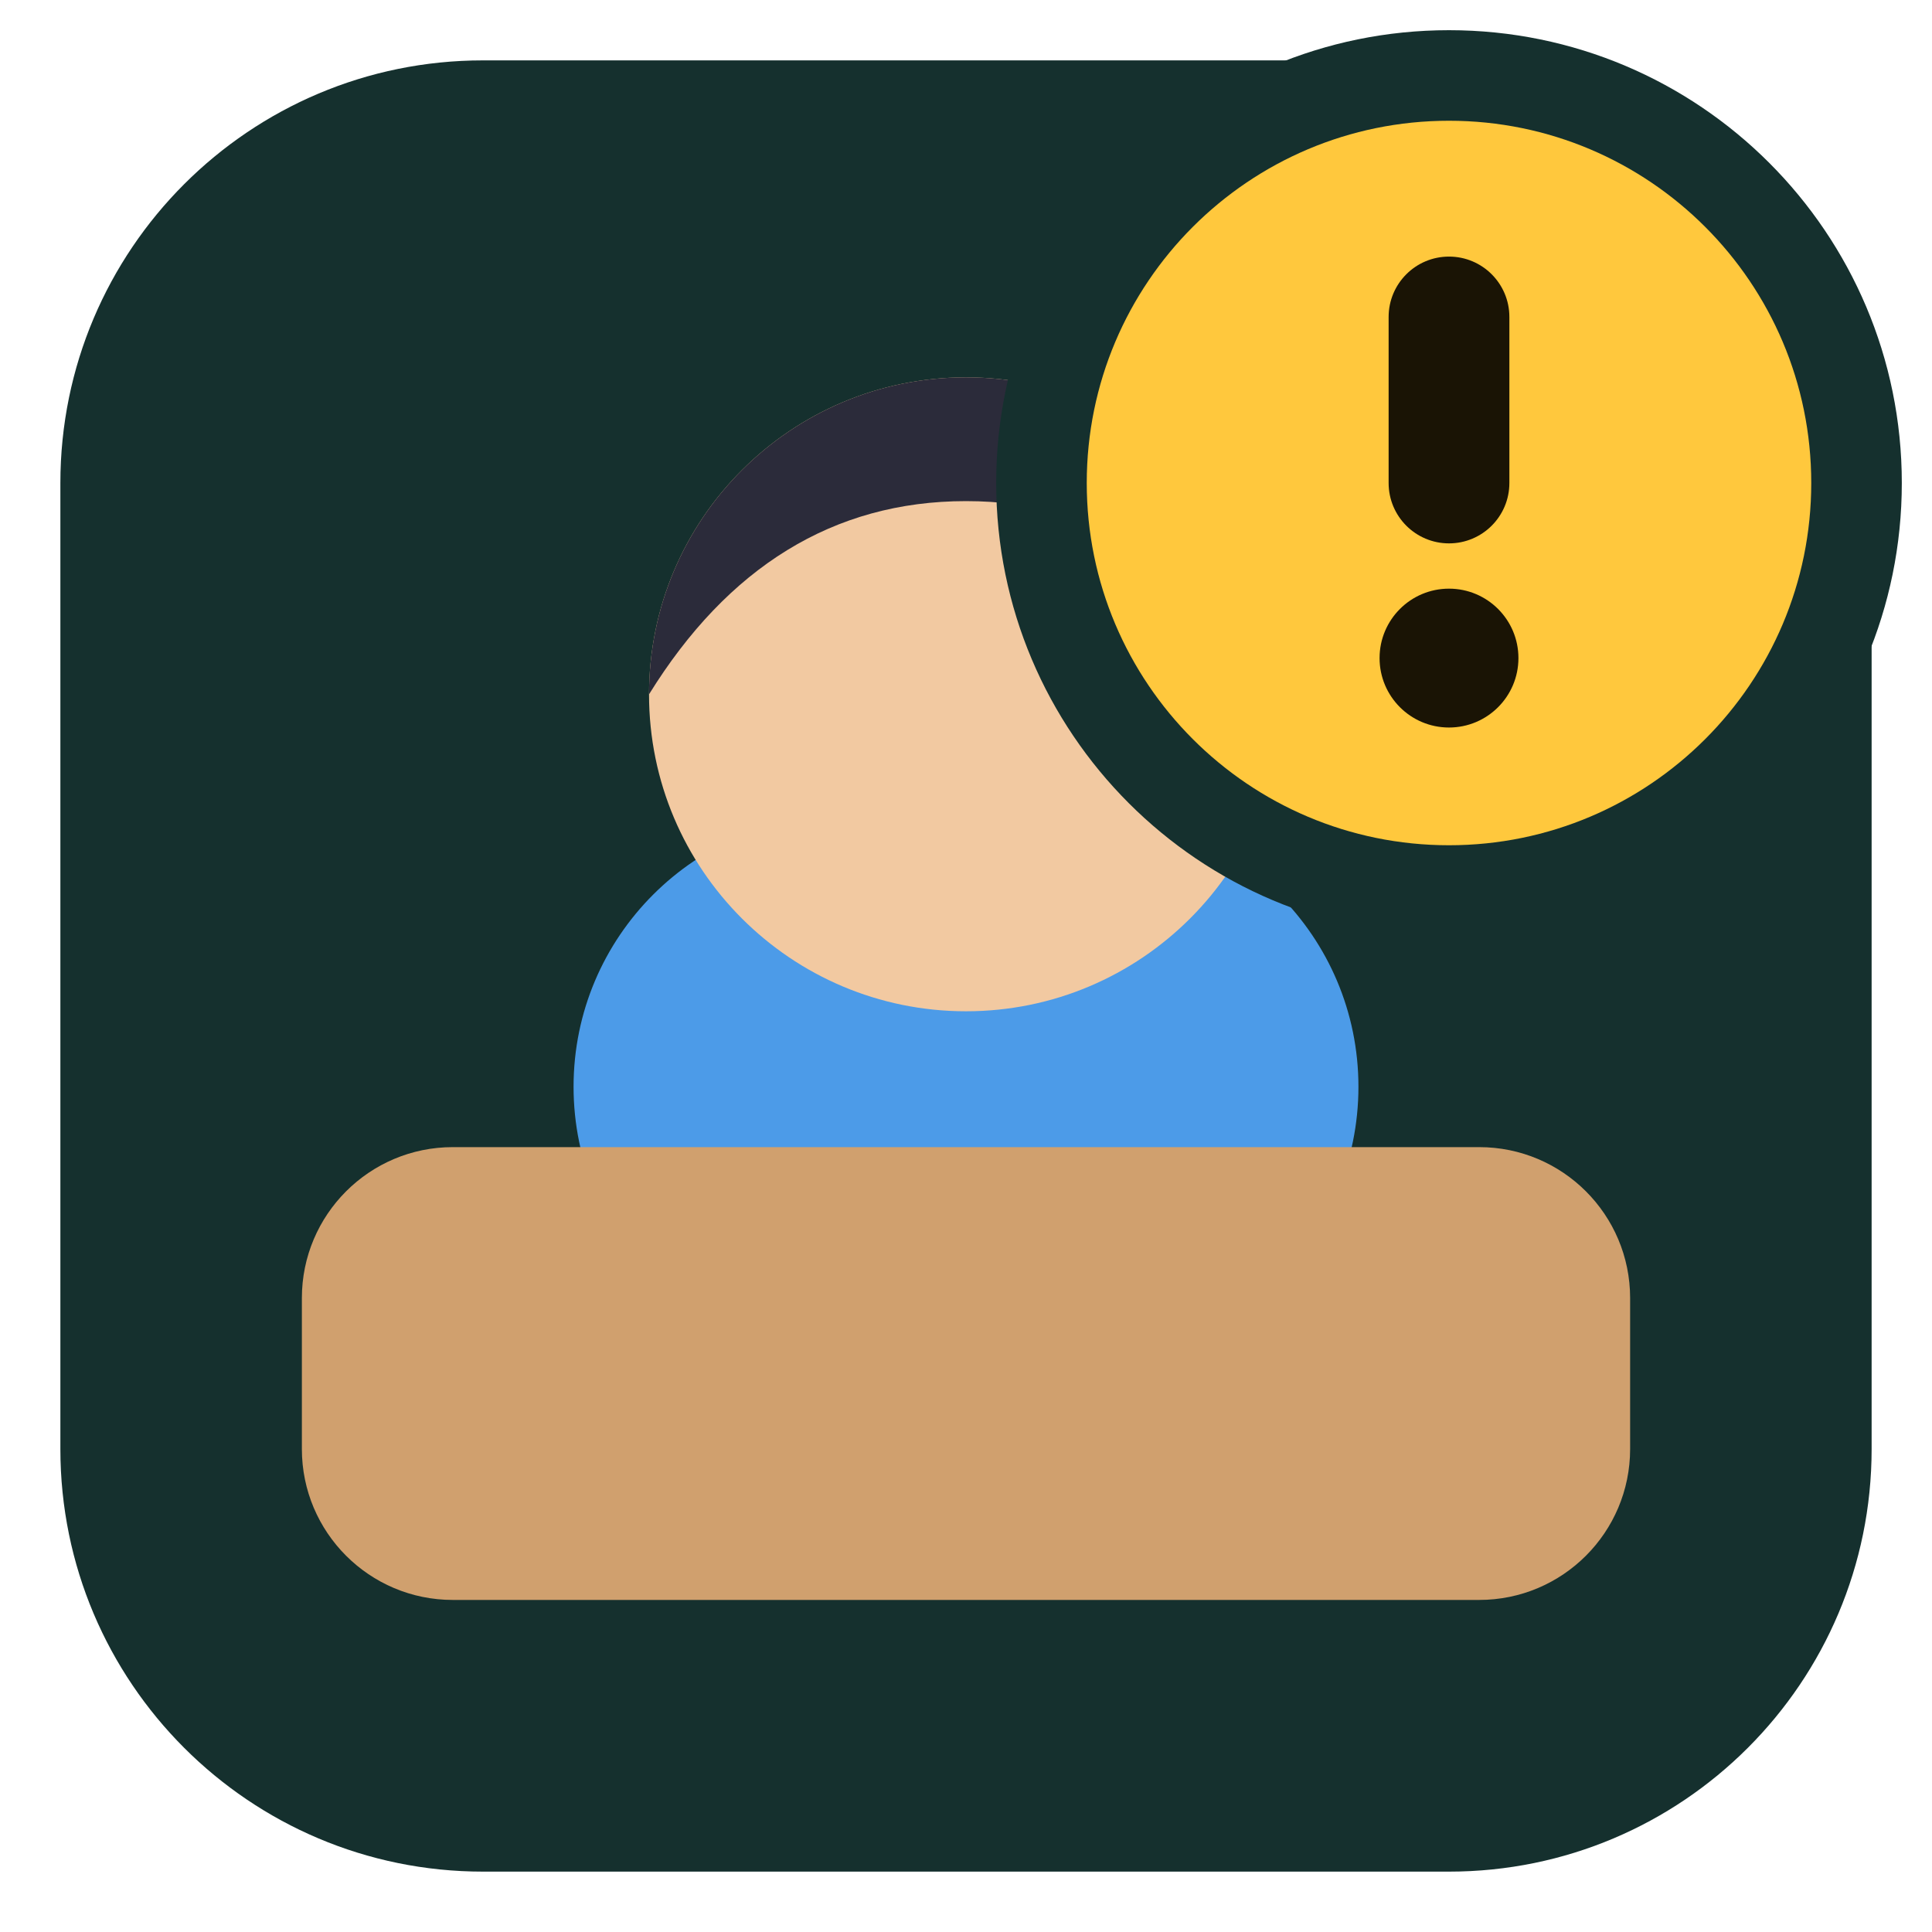
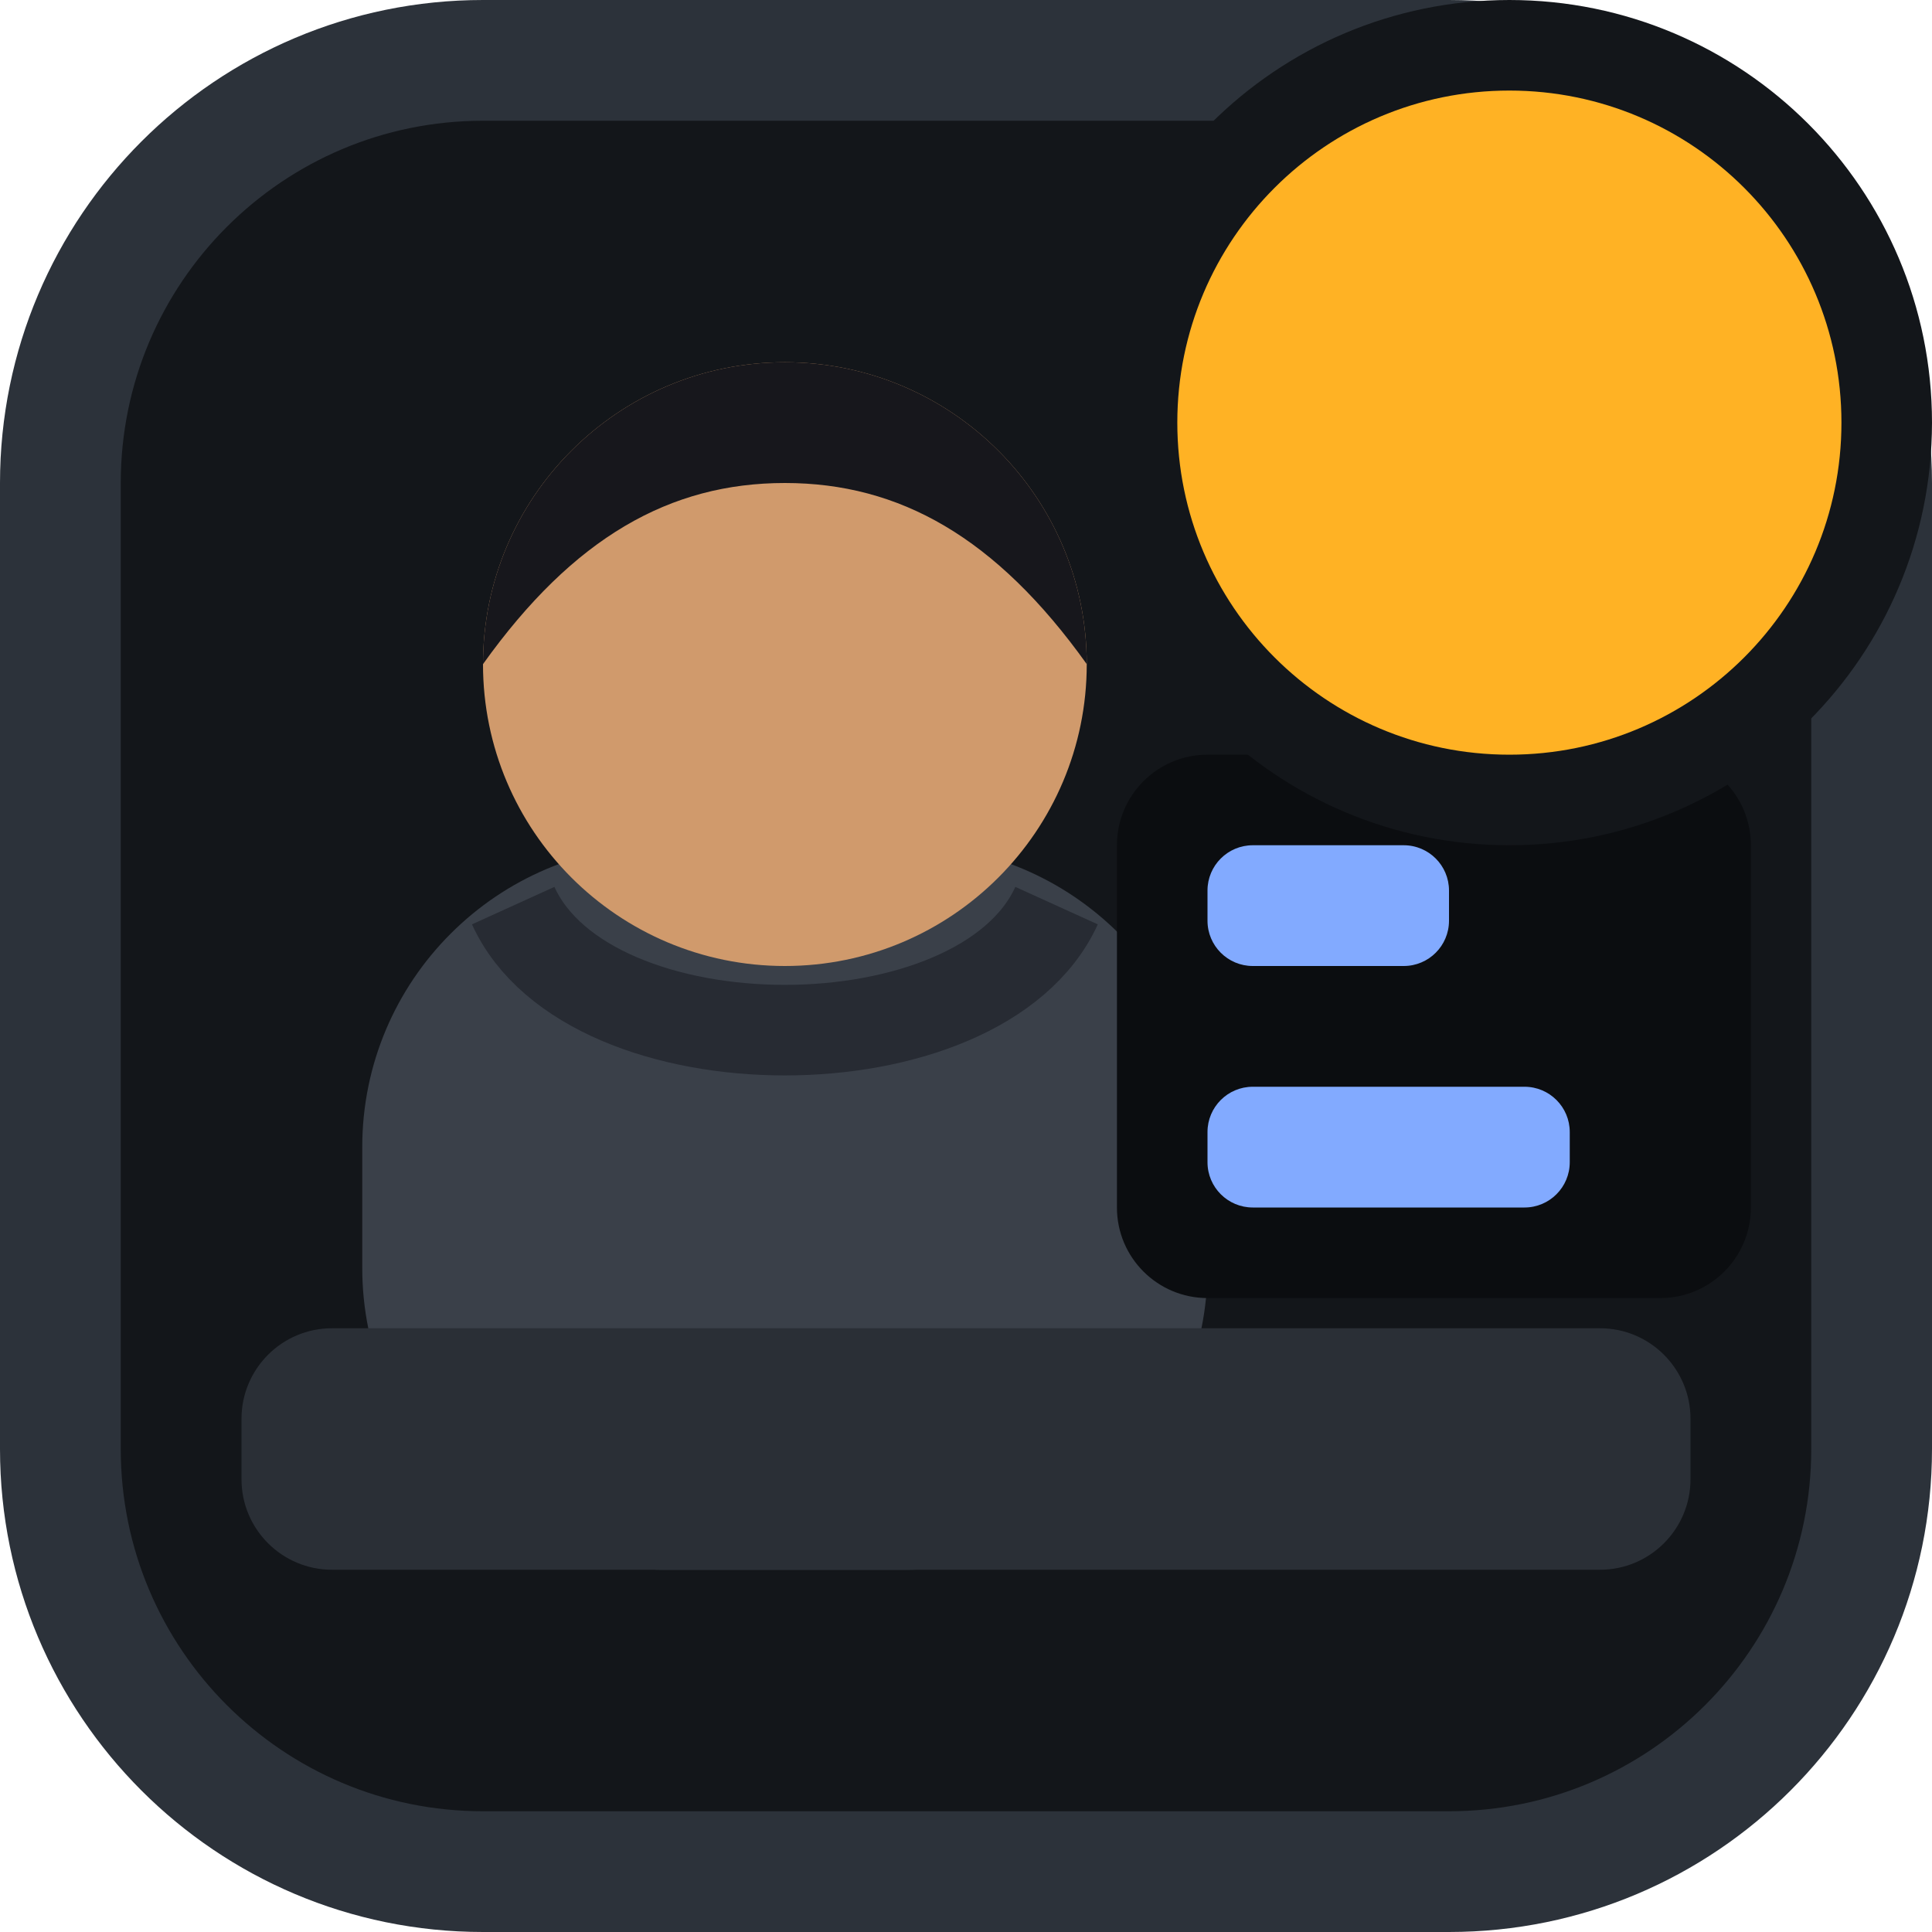
<svg xmlns="http://www.w3.org/2000/svg" viewBox="0 0 64 64" width="64" height="64">
-   <rect x="2" y="2" width="60" height="60" rx="14" fill="#15302E" />
-   <rect x="19" y="27" width="26" height="18" rx="9" fill="#4C9BE8" />
-   <circle cx="32" cy="23" r="10.5" fill="#F2C9A1" />
-   <path d="M21.5 23a10.5 10.5 0 0 1 21 0c-2.6-4.2-6.1-6.4-10.5-6.4S24.1 18.8 21.5 23z" fill="#2B2B3A" />
-   <rect x="10" y="38" width="44" height="15" rx="5" fill="#D0A06E" />
-   <circle cx="48" cy="16" r="15" fill="#15302E" />
-   <circle cx="48" cy="16" r="12" fill="#FFC83D" />
-   <rect x="46" y="8.5" width="4" height="9.5" rx="2" fill="#1A1405" />
-   <circle cx="48" cy="21.8" r="2.3" fill="#1A1405" />
+   <rect x="2" y="2" width="60" height="60" rx="14" fill="#13161a" stroke="#2c323a" stroke-width="4" />
+   <rect x="12" y="28" width="28" height="24" rx="10" fill="#3a4049" />
+   <path d="M17 30c2.5 5.5 15.5 5.5 18 0" fill="none" stroke="#272b33" stroke-width="3" />
+   <circle cx="26" cy="22" r="10" fill="#d09a6c" />
+   <path d="M16 22a10 10 0 0 1 20 0c-3-4.2-6.2-6-10-6s-7 1.8-10 6z" fill="#17171c" />
+   <rect x="37" y="25" width="21" height="18" rx="3" fill="#0b0d10" />
+   <rect x="40" y="28" width="8" height="4" rx="1.5" fill="#82aaff" />
+   <rect x="40" y="36" width="12" height="4" rx="1.5" fill="#82aaff" />
+   <rect x="8" y="44" width="48" height="8" rx="3" fill="#2a2f36" />
+   <circle cx="50" cy="14" r="14" fill="#13161a" />
+   <circle cx="50" cy="14" r="11" fill="#ffb224" />
</svg>
